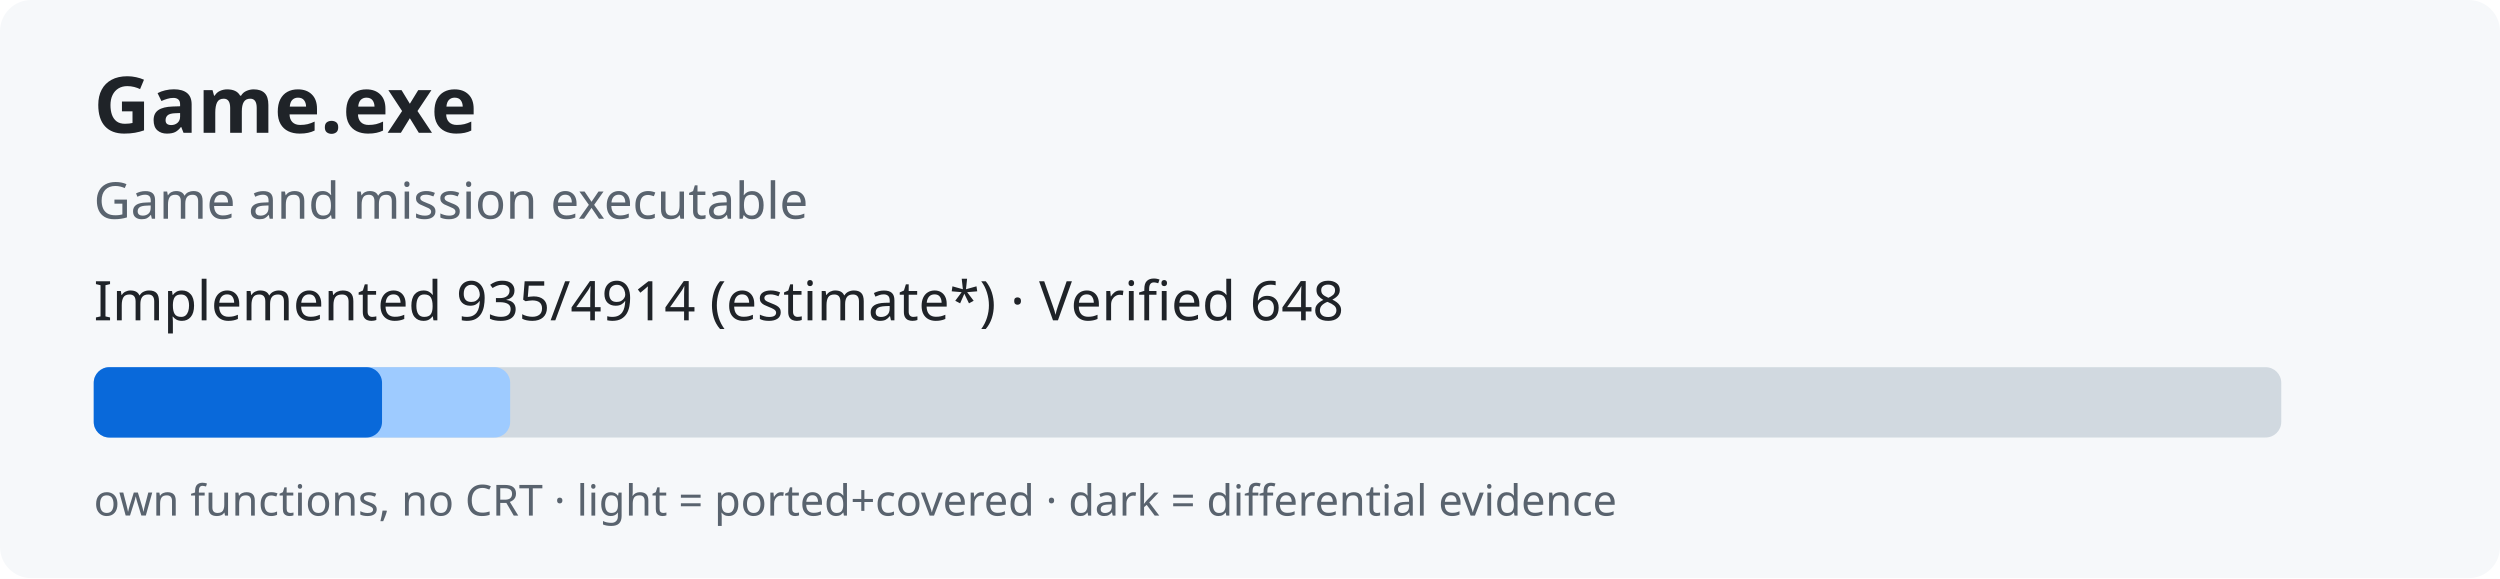
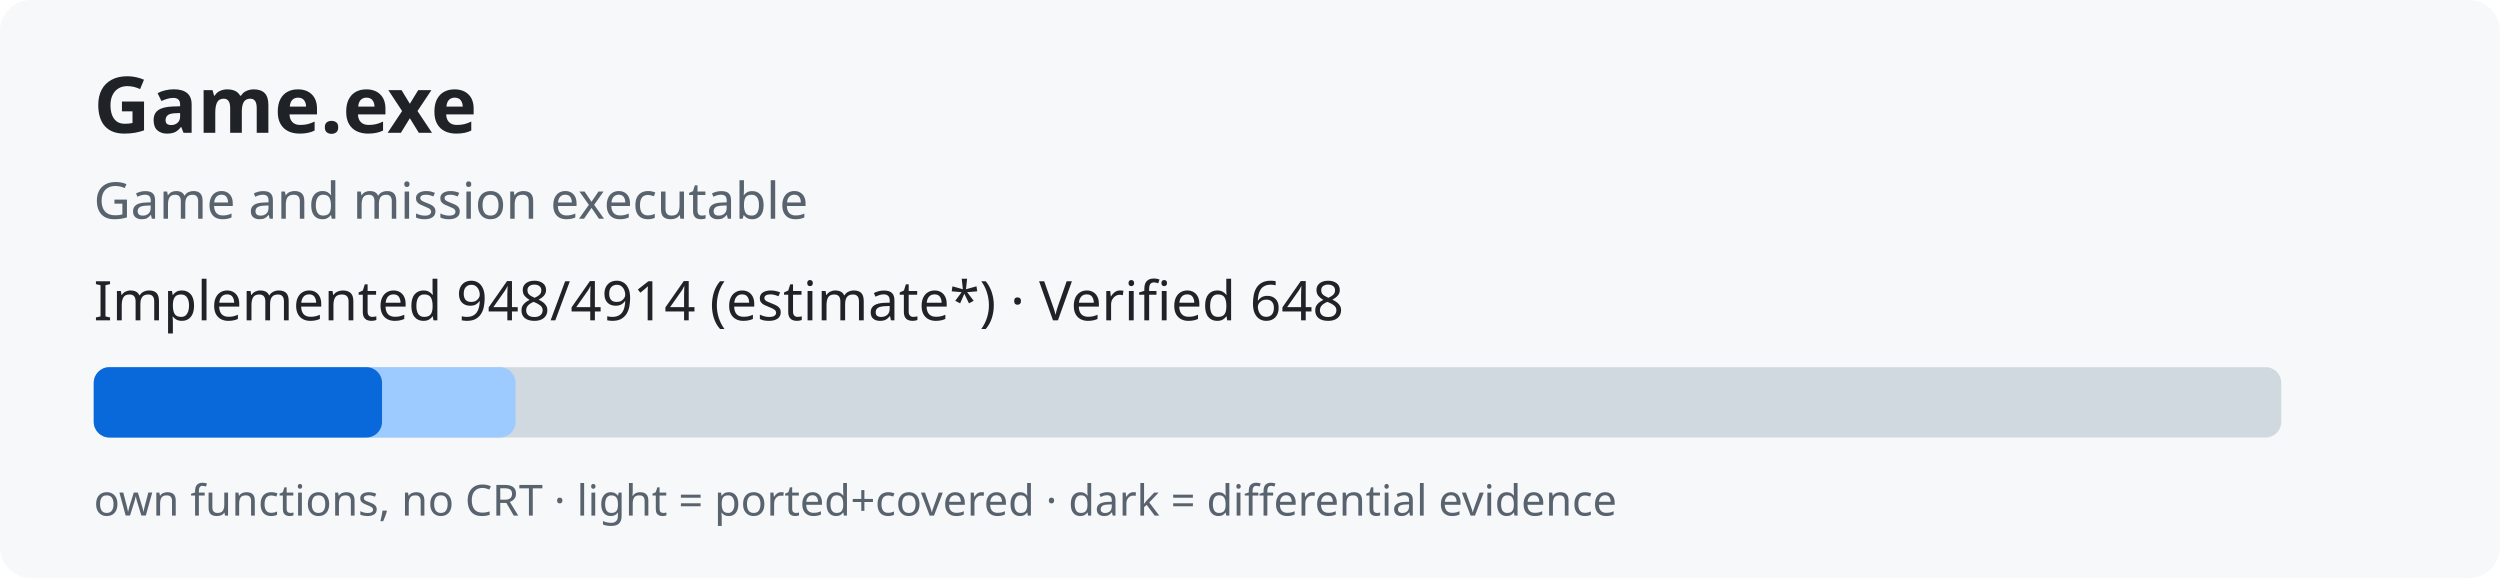
<svg xmlns="http://www.w3.org/2000/svg" width="640" height="148" role="img">
  <rect width="640" height="148" rx="8" fill="#f6f8fa" />
  <text x="24" y="34" font-family="sans-serif" font-size="20" font-weight="bold" fill="#1f2328">Game.exe</text>
  <text x="24" y="56" font-family="sans-serif" font-size="13" fill="#59636e">Game and mission executable</text>
-   <text x="24" y="82" font-family="sans-serif" font-size="14" fill="#1f2328">Implemented 935/4914 (estimate*) · Verified 648</text>
+   <text x="24" y="82" font-family="sans-serif" font-size="14" fill="#1f2328">Implemented 948/4914 (estimate*) · Verified 648</text>
  <rect x="24" y="94" width="560" height="18" rx="4" fill="#d1d9e0" />
-   <rect x="24" y="94" width="106.6" height="18" rx="4" fill="#9ecbff" />
+   <rect x="24" y="94" width="108.0" height="18" rx="4" fill="#9ecbff" />
  <rect x="24" y="94" width="73.8" height="18" rx="4" fill="#0969da" />
  <text x="24" y="132" font-family="sans-serif" font-size="11" fill="#59636e">own functions, no CRT · light = ported+covered · dark = differential evidence</text>
</svg>
